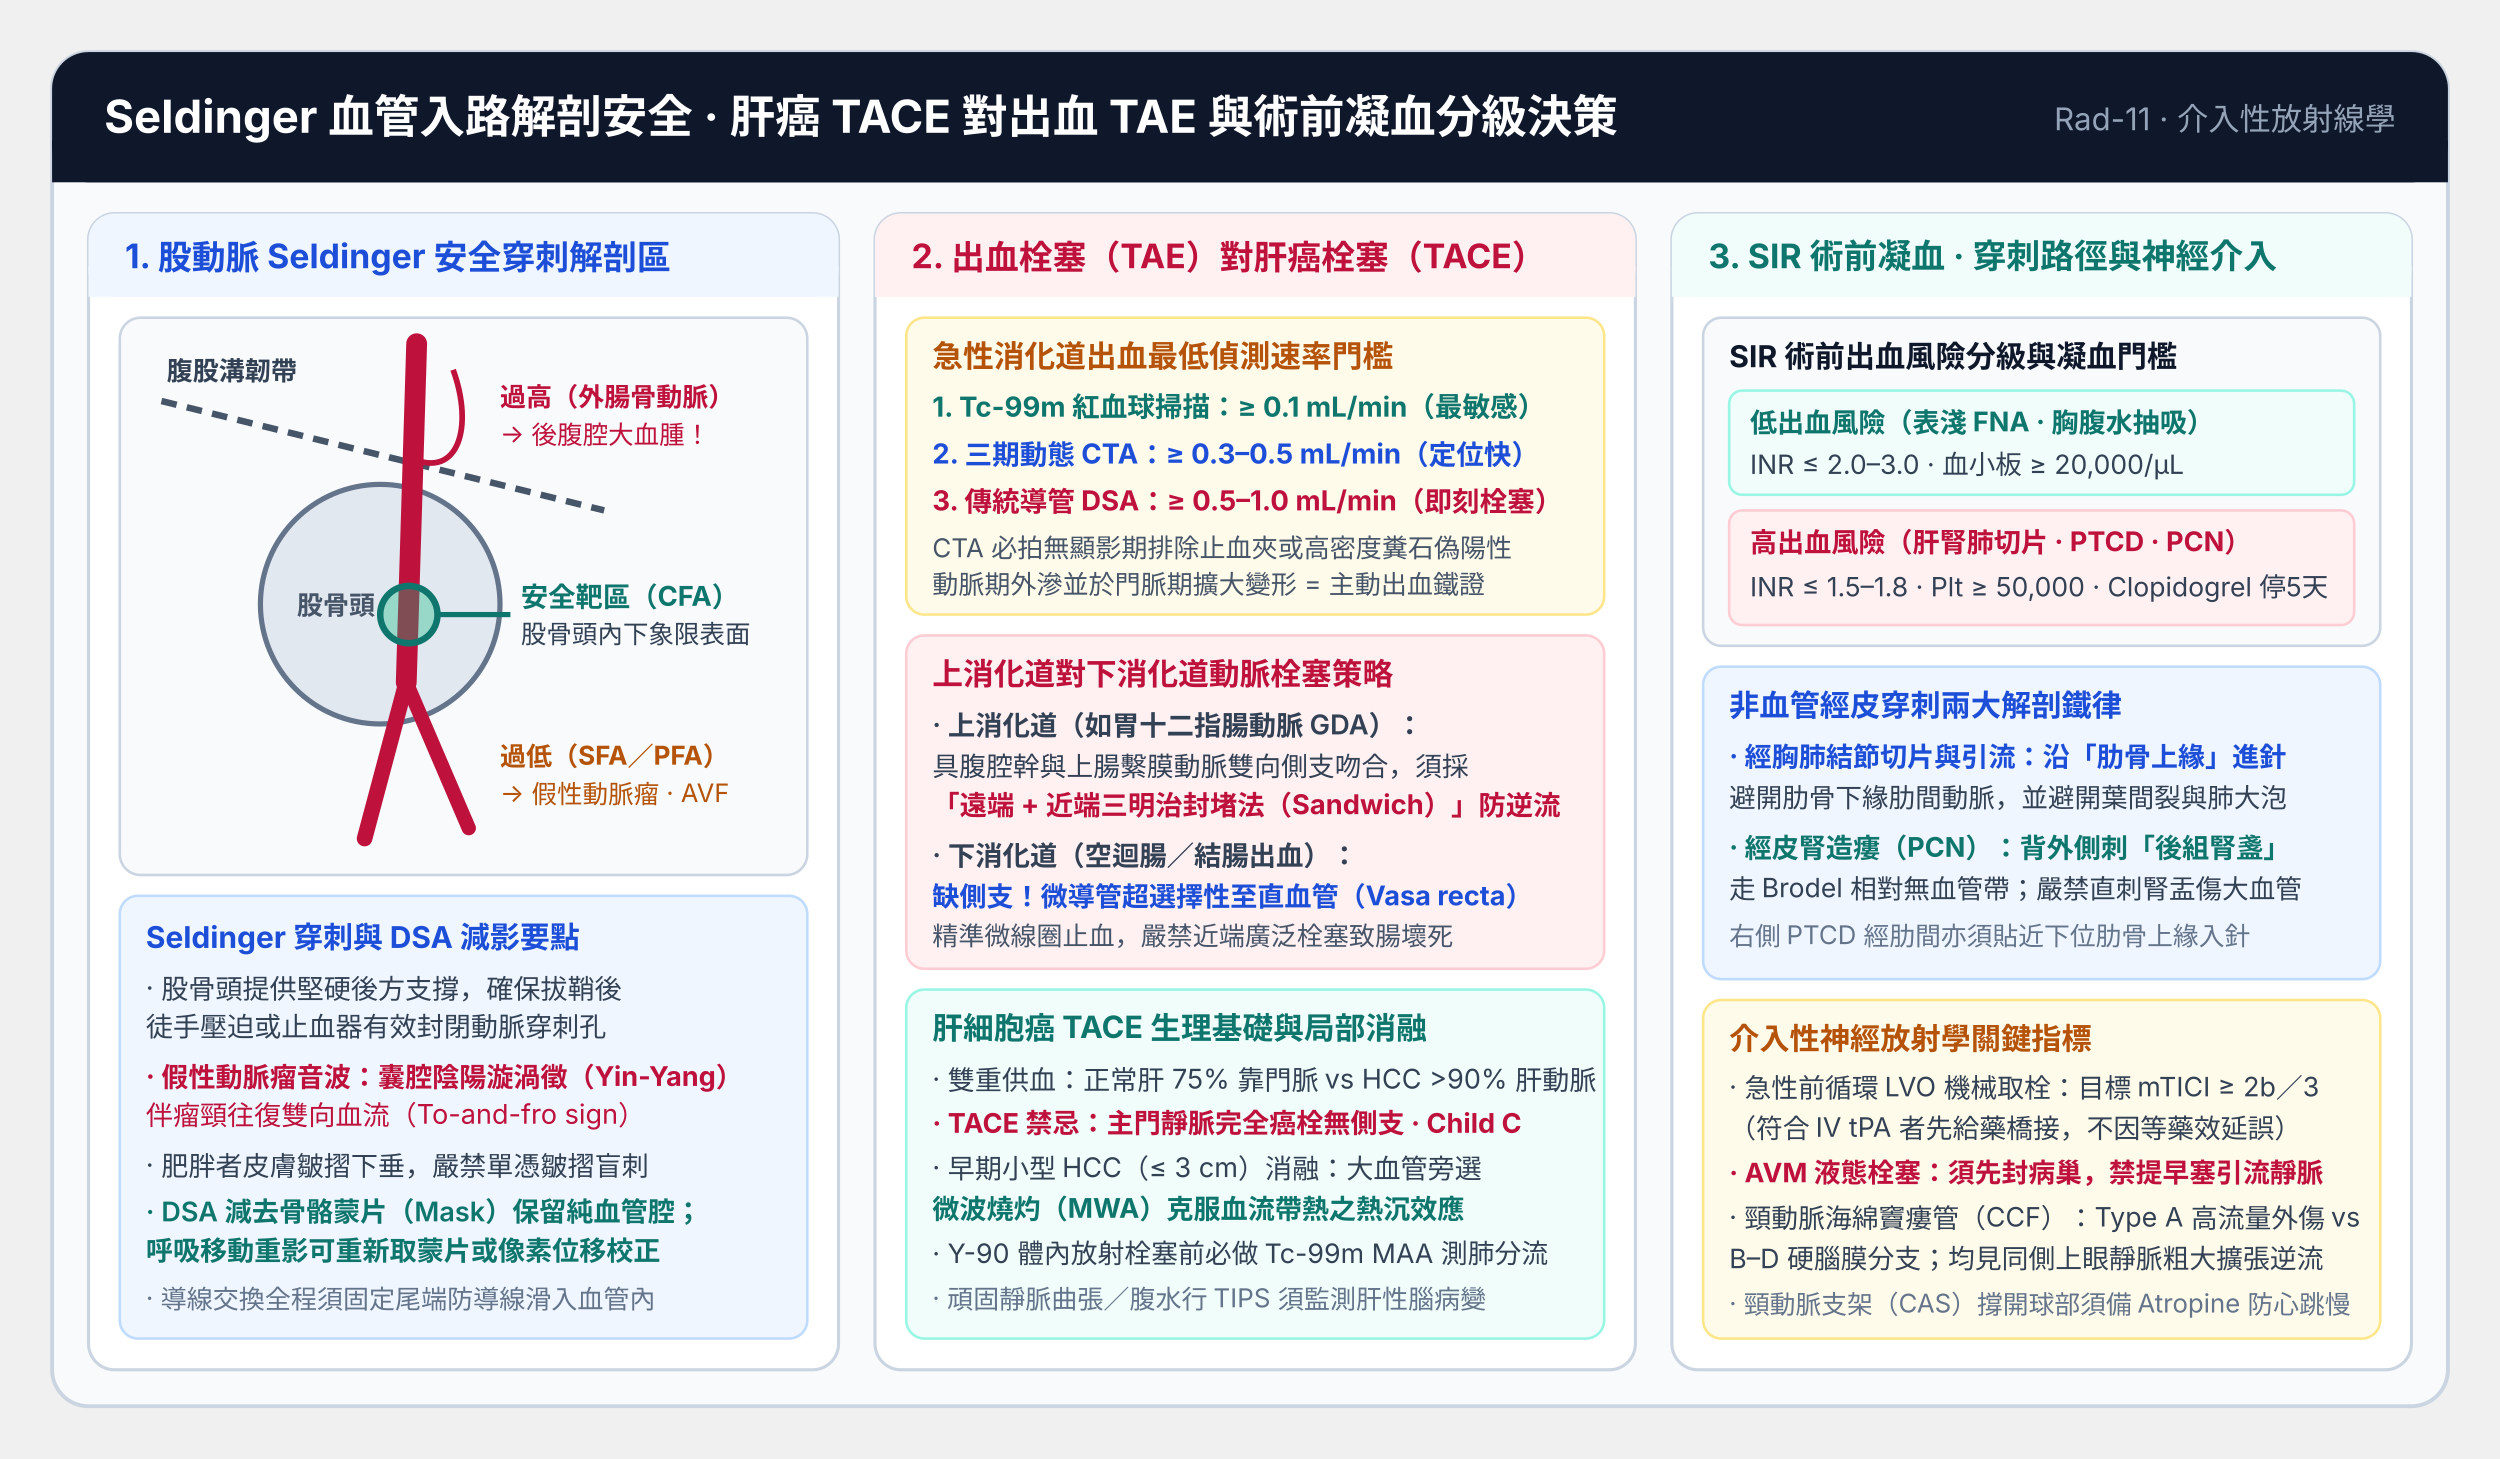
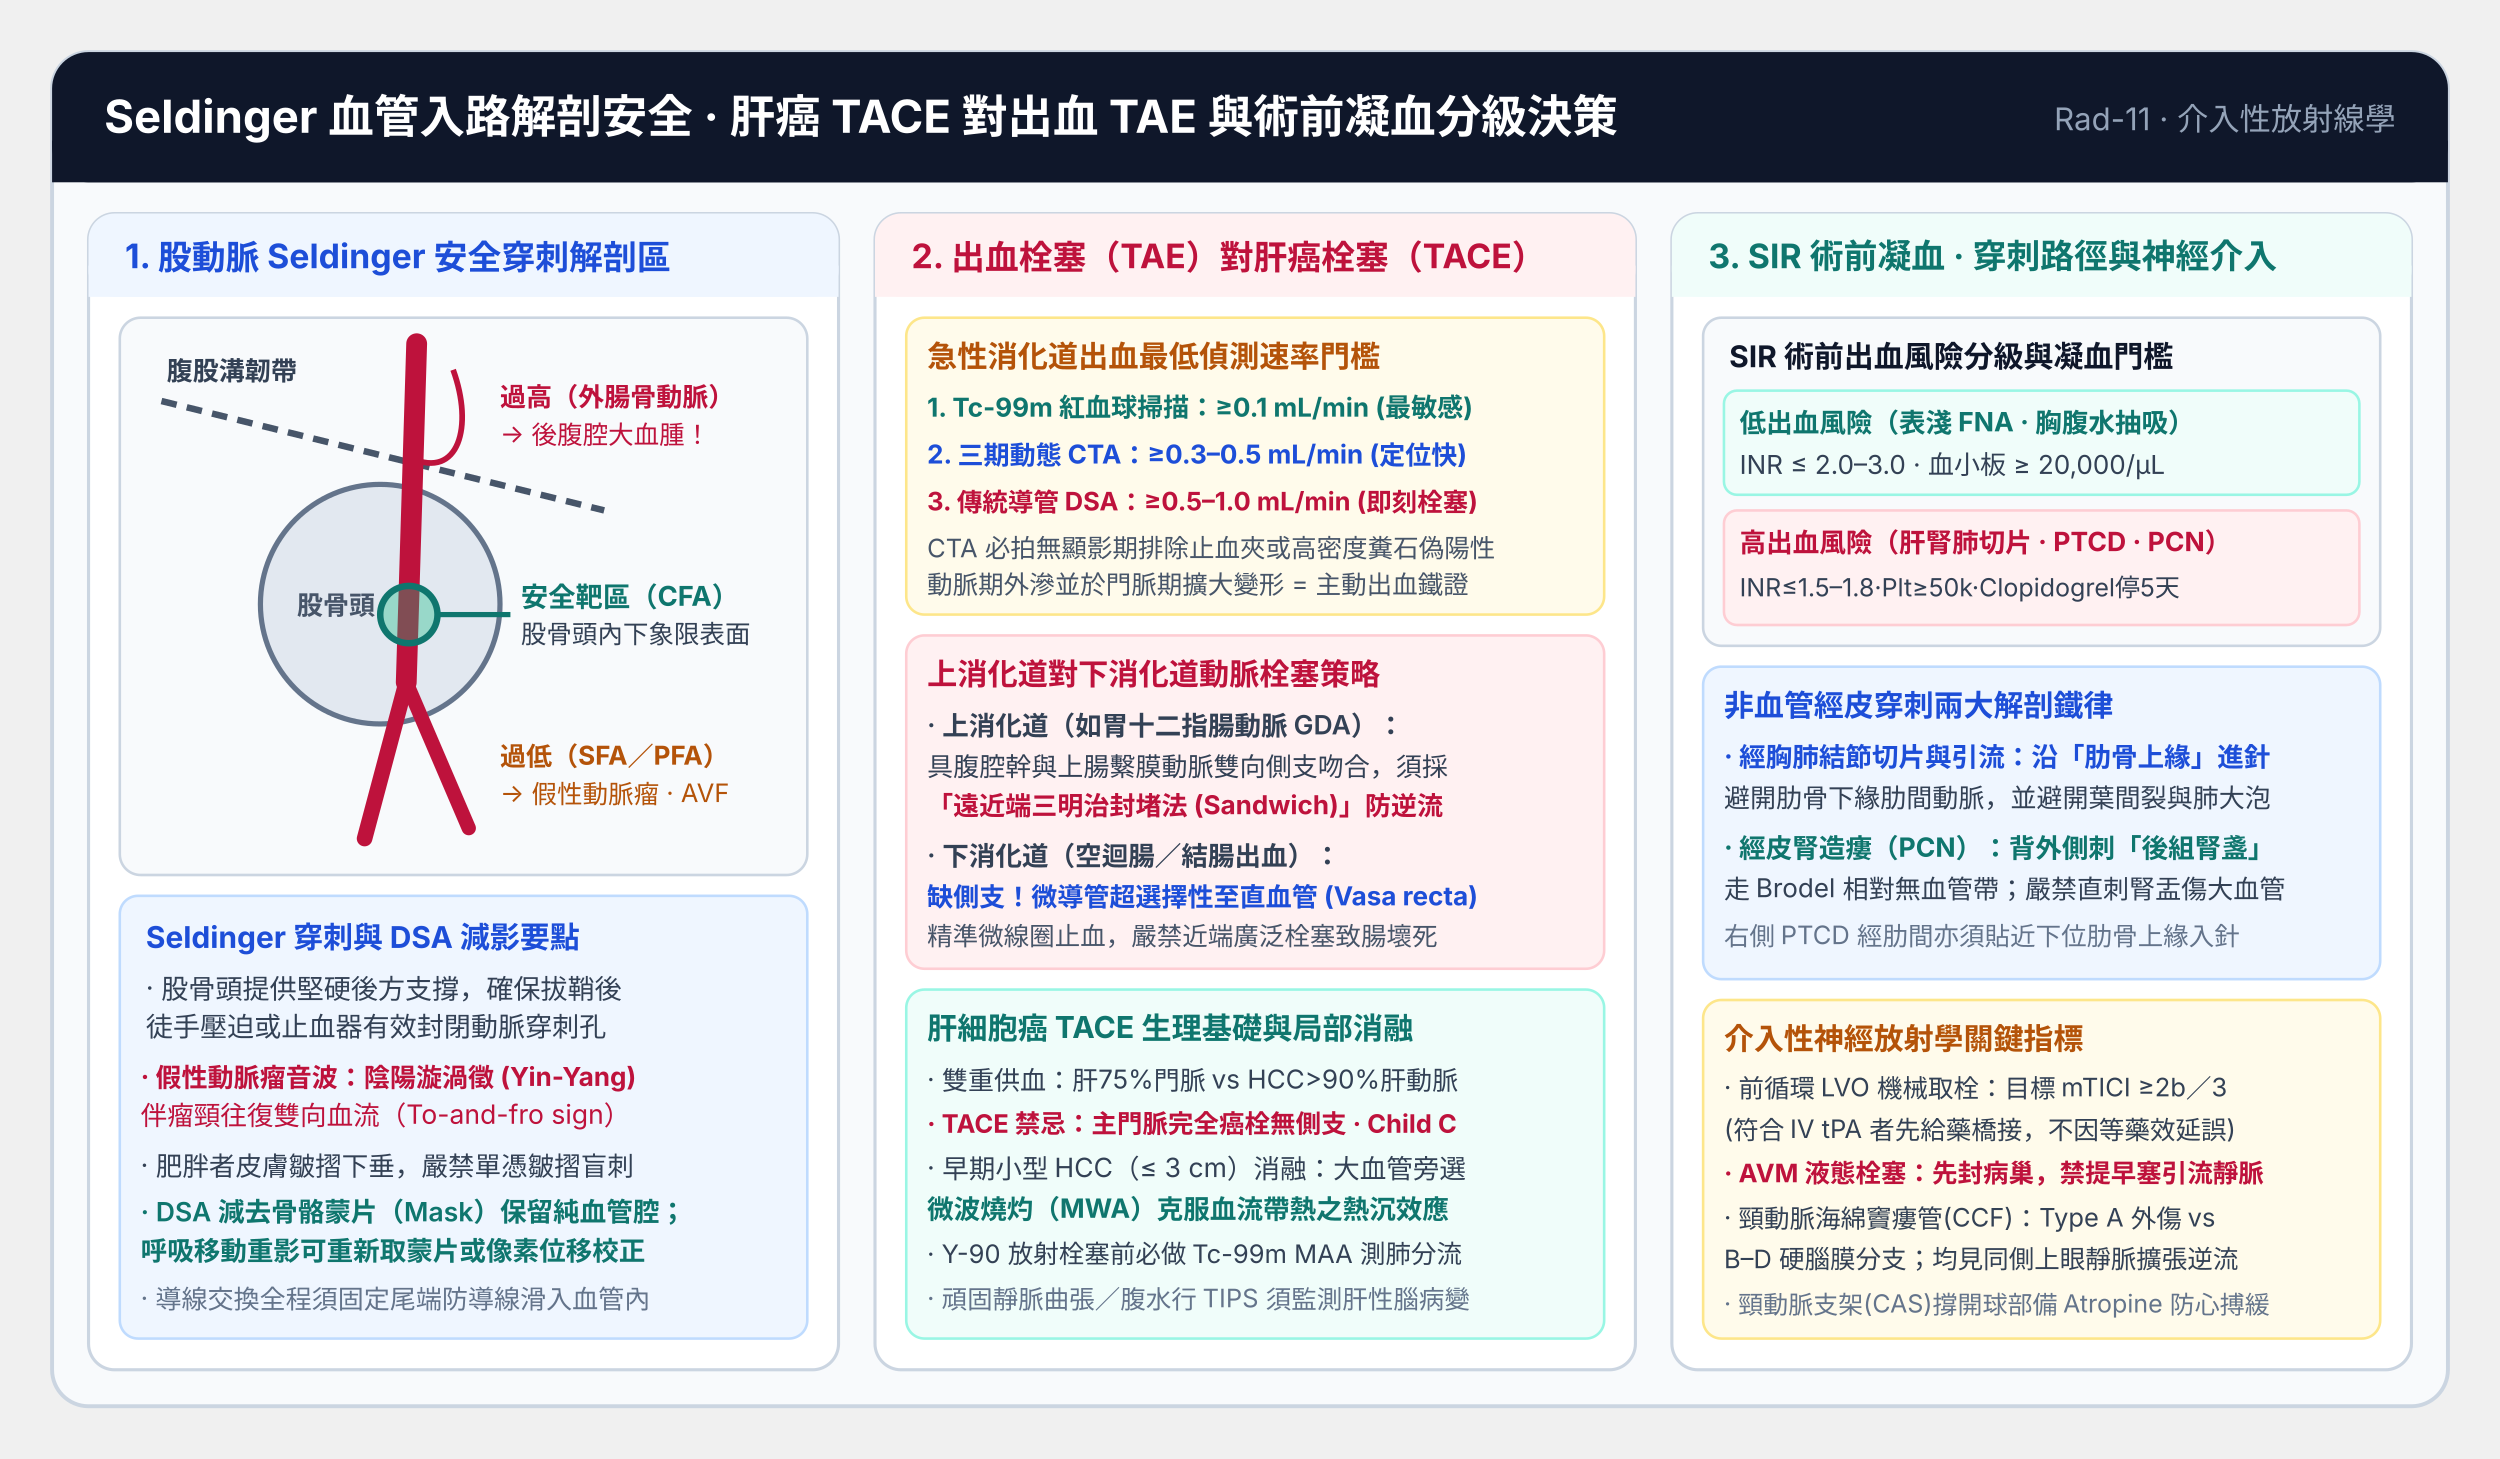
<svg xmlns="http://www.w3.org/2000/svg" viewBox="0 0 960 560" width="960" height="560" role="img" aria-labelledby="rad11-title rad11-desc" font-family="system-ui, -apple-system, 'Noto Sans TC', sans-serif">
  <rect x="20" y="20" width="920" height="520" rx="14" fill="#f8fafc" stroke="#cbd5e1" stroke-width="1.5" />
  <rect x="20" y="20" width="920" height="50" rx="14" fill="#0f172a" />
  <rect x="20" y="54" width="920" height="16" fill="#0f172a" />
  <text x="40" y="51" fill="#ffffff" font-size="17.5" font-weight="700">Seldinger 血管入路解剖安全 · 肝癌 TACE 對出血 TAE 與術前凝血分級決策</text>
  <text x="920" y="50" fill="#94a3b8" font-size="12" text-anchor="end">Rad-11 · 介入性放射線學</text>
  <rect x="34" y="82" width="288" height="444" rx="10" fill="#ffffff" stroke="#cbd5e1" stroke-width="1.2" />
  <rect x="34" y="82" width="288" height="32" rx="10" fill="#eff6ff" />
  <rect x="34" y="102" width="288" height="12" fill="#eff6ff" />
  <text x="48" y="103" fill="#1d4ed8" font-size="13" font-weight="700">1. 股動脈 Seldinger 安全穿刺解剖區</text>
  <rect x="46" y="122" width="264" height="214" rx="8" fill="#f8fafc" stroke="#cbd5e1" />
  <circle cx="146" cy="232" r="46" fill="#e2e8f0" stroke="#64748b" stroke-width="2" />
  <text x="114" y="236" fill="#475569" font-size="10" font-weight="700">股骨頭</text>
  <line x1="62" y1="154" x2="232" y2="196" stroke="#475569" stroke-width="2.5" stroke-dasharray="6,4" />
  <text x="64" y="146" fill="#334155" font-size="10" font-weight="700">腹股溝韌帶</text>
  <path d="M160,132 L156,262" stroke="#be123c" stroke-width="8" stroke-linecap="round" />
  <path d="M156,262 L140,322" stroke="#be123c" stroke-width="6" stroke-linecap="round" />
  <path d="M156,262 L180,318" stroke="#be123c" stroke-width="5.5" stroke-linecap="round" />
  <path d="M158,176 C176,184 182,164 174,142" fill="none" stroke="#be123c" stroke-width="2.2" />
  <circle cx="157" cy="236" r="11" fill="#10b981" fill-opacity="0.35" stroke="#0f766e" stroke-width="2.5" />
  <line x1="196" y1="236" x2="168" y2="236" stroke="#0f766e" stroke-width="2" />
  <text x="192" y="156" fill="#be123c" font-size="10" font-weight="700">過高（外腸骨動脈）</text>
  <text x="192" y="170" fill="#be123c" font-size="9.8">→ 後腹腔大血腫！</text>
  <text x="200" y="233" fill="#0f766e" font-size="10.5" font-weight="700">安全靶區（CFA）</text>
  <text x="200" y="247" fill="#334155" font-size="9.8">股骨頭內下象限表面</text>
  <text x="192" y="294" fill="#b45309" font-size="10" font-weight="700">過低（SFA／PFA）</text>
  <text x="192" y="308" fill="#b45309" font-size="9.8">→ 假性動脈瘤 · AVF</text>
  <rect x="46" y="344" width="264" height="170" rx="7" fill="#eff6ff" stroke="#bfdbfe" />
  <text x="56" y="364" fill="#1d4ed8" font-size="11.5" font-weight="700">Seldinger 穿刺與 DSA 減影要點</text>
  <text x="56" y="383" fill="#334155" font-size="10.4">· 股骨頭提供堅硬後方支撐，確保拔鞘後</text>
  <text x="56" y="398" fill="#334155" font-size="10.4">  徒手壓迫或止血器有效封閉動脈穿刺孔</text>
-   <text x="56" y="417" fill="#be123c" font-size="10.4" font-weight="700">· 假性動脈瘤音波：囊腔陰陽漩渦徵（Yin-Yang）</text>
-   <text x="56" y="432" fill="#be123c" font-size="10.4">  伴瘤頸往復雙向血流（To-and-fro sign）</text>
-   <text x="56" y="451" fill="#334155" font-size="10.4">· 肥胖者皮膚皺摺下垂，嚴禁單憑皺摺盲刺</text>
-   <text x="56" y="469" fill="#0f766e" font-size="10.4" font-weight="600">· DSA 減去骨骼蒙片（Mask）保留純血管腔；</text>
-   <text x="56" y="484" fill="#0f766e" font-size="10.4" font-weight="600">  呼吸移動重影可重新取蒙片或像素位移校正</text>
-   <text x="56" y="502" fill="#64748b" font-size="10">· 導線交換全程須固定尾端防導線滑入血管內</text>
+   <text x="54" y="417" fill="#be123c" font-size="10" font-weight="700">· 假性動脈瘤音波：陰陽漩渦徵 (Yin-Yang)</text>
+   <text x="54" y="432" fill="#be123c" font-size="10.2">  伴瘤頸往復雙向血流（To-and-fro sign）</text>
+   <text x="54" y="451" fill="#334155" font-size="10.2">· 肥胖者皮膚皺摺下垂，嚴禁單憑皺摺盲刺</text>
+   <text x="54" y="469" fill="#0f766e" font-size="10.2" font-weight="600">· DSA 減去骨骼蒙片（Mask）保留純血管腔；</text>
+   <text x="54" y="484" fill="#0f766e" font-size="10.2" font-weight="600">  呼吸移動重影可重新取蒙片或像素位移校正</text>
+   <text x="54" y="502" fill="#64748b" font-size="10">· 導線交換全程須固定尾端防導線滑入血管內</text>
  <rect x="336" y="82" width="292" height="444" rx="10" fill="#ffffff" stroke="#cbd5e1" stroke-width="1.2" />
  <rect x="336" y="82" width="292" height="32" rx="10" fill="#fff1f2" />
  <rect x="336" y="102" width="292" height="12" fill="#fff1f2" />
  <text x="350" y="103" fill="#be123c" font-size="13" font-weight="700">2. 出血栓塞（TAE）對肝癌栓塞（TACE）</text>
  <rect x="348" y="122" width="268" height="114" rx="7" fill="#fffbeb" stroke="#fde68a" />
-   <text x="358" y="141" fill="#b45309" font-size="11.8" font-weight="700">急性消化道出血最低偵測速率門檻</text>
-   <text x="358" y="160" fill="#0f766e" font-size="10.6" font-weight="700">1. Tc-99m 紅血球掃描：≥ 0.1 mL/min（最敏感）</text>
-   <text x="358" y="178" fill="#1d4ed8" font-size="10.6" font-weight="700">2. 三期動態 CTA：≥ 0.3–0.5 mL/min（定位快）</text>
-   <text x="358" y="196" fill="#be123c" font-size="10.6" font-weight="700">3. 傳統導管 DSA：≥ 0.5–1.0 mL/min（即刻栓塞）</text>
-   <text x="358" y="214" fill="#475569" font-size="10">CTA 必拍無顯影期排除止血夾或高密度糞石偽陽性</text>
-   <text x="358" y="228" fill="#475569" font-size="10">動脈期外滲並於門脈期擴大變形 = 主動出血鐵證</text>
+   <text x="356" y="141" fill="#b45309" font-size="11.6" font-weight="700">急性消化道出血最低偵測速率門檻</text>
+   <text x="356" y="160" fill="#0f766e" font-size="10" font-weight="700">1. Tc-99m 紅血球掃描：≥0.1 mL/min (最敏感)</text>
+   <text x="356" y="178" fill="#1d4ed8" font-size="10" font-weight="700">2. 三期動態 CTA：≥0.3–0.5 mL/min (定位快)</text>
+   <text x="356" y="196" fill="#be123c" font-size="9.8" font-weight="700">3. 傳統導管 DSA：≥0.5–1.0 mL/min (即刻栓塞)</text>
+   <text x="356" y="214" fill="#475569" font-size="9.8">CTA 必拍無顯影期排除止血夾或高密度糞石偽陽性</text>
+   <text x="356" y="228" fill="#475569" font-size="9.8">動脈期外滲並於門脈期擴大變形 = 主動出血鐵證</text>
  <rect x="348" y="244" width="268" height="128" rx="7" fill="#fff1f2" stroke="#fecdd3" />
-   <text x="358" y="263" fill="#be123c" font-size="11.8" font-weight="700">上消化道對下消化道動脈栓塞策略</text>
-   <text x="358" y="282" fill="#334155" font-size="10.5" font-weight="600">· 上消化道（如胃十二指腸動脈 GDA）：</text>
-   <text x="358" y="298" fill="#334155" font-size="10.3">  具腹腔幹與上腸繫膜動脈雙向側支吻合，須採</text>
-   <text x="358" y="313" fill="#be123c" font-size="10.5" font-weight="700">  「遠端 + 近端三明治封堵法（Sandwich）」防逆流</text>
-   <text x="358" y="332" fill="#334155" font-size="10.5" font-weight="600">· 下消化道（空迴腸／結腸出血）：</text>
-   <text x="358" y="348" fill="#1d4ed8" font-size="10.4" font-weight="700">  缺側支！微導管超選擇性至直血管（Vasa recta）</text>
-   <text x="358" y="363" fill="#475569" font-size="10">  精準微線圈止血，嚴禁近端廣泛栓塞致腸壞死</text>
+   <text x="356" y="263" fill="#be123c" font-size="11.6" font-weight="700">上消化道對下消化道動脈栓塞策略</text>
+   <text x="356" y="282" fill="#334155" font-size="10.2" font-weight="600">· 上消化道（如胃十二指腸動脈 GDA）：</text>
+   <text x="356" y="298" fill="#334155" font-size="10">  具腹腔幹與上腸繫膜動脈雙向側支吻合，須採</text>
+   <text x="356" y="313" fill="#be123c" font-size="10" font-weight="700">  「遠近端三明治封堵法 (Sandwich)」防逆流</text>
+   <text x="356" y="332" fill="#334155" font-size="10.2" font-weight="600">· 下消化道（空迴腸／結腸出血）：</text>
+   <text x="356" y="348" fill="#1d4ed8" font-size="10" font-weight="700">  缺側支！微導管超選擇性至直血管 (Vasa recta)</text>
+   <text x="356" y="363" fill="#475569" font-size="9.8">  精準微線圈止血，嚴禁近端廣泛栓塞致腸壞死</text>
  <rect x="348" y="380" width="268" height="134" rx="7" fill="#f0fdfa" stroke="#99f6e4" />
-   <text x="358" y="399" fill="#0f766e" font-size="11.8" font-weight="700">肝細胞癌 TACE 生理基礎與局部消融</text>
-   <text x="358" y="418" fill="#334155" font-size="10.4">· 雙重供血：正常肝 75% 靠門脈 vs HCC &gt;90% 肝動脈</text>
-   <text x="358" y="435" fill="#be123c" font-size="10.4" font-weight="700">· TACE 禁忌：主門靜脈完全癌栓無側支 · Child C</text>
-   <text x="358" y="452" fill="#334155" font-size="10.4">· 早期小型 HCC（≤ 3 cm）消融：大血管旁選</text>
-   <text x="358" y="468" fill="#0f766e" font-size="10.4" font-weight="700">  微波燒灼（MWA）克服血流帶熱之熱沉效應</text>
-   <text x="358" y="485" fill="#334155" font-size="10.3">· Y-90 體內放射栓塞前必做 Tc-99m MAA 測肺分流</text>
-   <text x="358" y="502" fill="#64748b" font-size="10">· 頑固靜脈曲張／腹水行 TIPS 須監測肝性腦病變</text>
+   <text x="356" y="399" fill="#0f766e" font-size="11.6" font-weight="700">肝細胞癌 TACE 生理基礎與局部消融</text>
+   <text x="356" y="418" fill="#334155" font-size="10">· 雙重供血：肝75%門脈 vs HCC&gt;90%肝動脈</text>
+   <text x="356" y="435" fill="#be123c" font-size="9.8" font-weight="700">· TACE 禁忌：主門脈完全癌栓無側支 · Child C</text>
+   <text x="356" y="452" fill="#334155" font-size="10.2">· 早期小型 HCC（≤ 3 cm）消融：大血管旁選</text>
+   <text x="356" y="468" fill="#0f766e" font-size="10.2" font-weight="700">  微波燒灼（MWA）克服血流帶熱之熱沉效應</text>
+   <text x="356" y="485" fill="#334155" font-size="9.8">· Y-90 放射栓塞前必做 Tc-99m MAA 測肺分流</text>
+   <text x="356" y="502" fill="#64748b" font-size="9.8">· 頑固靜脈曲張／腹水行 TIPS 須監測肝性腦病變</text>
  <rect x="642" y="82" width="284" height="444" rx="10" fill="#ffffff" stroke="#cbd5e1" stroke-width="1.2" />
  <rect x="642" y="82" width="284" height="32" rx="10" fill="#f0fdfa" />
  <rect x="642" y="102" width="284" height="12" fill="#f0fdfa" />
  <text x="656" y="103" fill="#0f766e" font-size="13" font-weight="700">3. SIR 術前凝血 · 穿刺路徑與神經介入</text>
  <rect x="654" y="122" width="260" height="126" rx="7" fill="#f8fafc" stroke="#cbd5e1" />
-   <text x="664" y="141" fill="#0f172a" font-size="11.6" font-weight="700">SIR 術前出血風險分級與凝血門檻</text>
-   <rect x="664" y="150" width="240" height="40" rx="5" fill="#f0fdfa" stroke="#99f6e4" />
-   <text x="672" y="166" fill="#0f766e" font-size="10.4" font-weight="700">低出血風險（表淺 FNA · 胸腹水抽吸）</text>
-   <text x="672" y="182" fill="#334155" font-size="10.2">INR ≤ 2.0–3.0 · 血小板 ≥ 20,000/μL</text>
-   <rect x="664" y="196" width="240" height="44" rx="5" fill="#fff1f2" stroke="#fecdd3" />
-   <text x="672" y="212" fill="#be123c" font-size="10.4" font-weight="700">高出血風險（肝腎肺切片 · PTCD · PCN）</text>
-   <text x="672" y="229" fill="#334155" font-size="10.2">INR ≤ 1.5–1.8 · Plt ≥ 50,000 · Clopidogrel 停5天</text>
+   <text x="664" y="141" fill="#0f172a" font-size="11.5" font-weight="700">SIR 術前出血風險分級與凝血門檻</text>
+   <rect x="662" y="150" width="244" height="40" rx="5" fill="#f0fdfa" stroke="#99f6e4" />
+   <text x="668" y="166" fill="#0f766e" font-size="10.2" font-weight="700">低出血風險（表淺 FNA · 胸腹水抽吸）</text>
+   <text x="668" y="182" fill="#334155" font-size="10">INR ≤ 2.0–3.0 · 血小板 ≥ 20,000/μL</text>
+   <rect x="662" y="196" width="244" height="44" rx="5" fill="#fff1f2" stroke="#fecdd3" />
+   <text x="668" y="212" fill="#be123c" font-size="10.2" font-weight="700">高出血風險（肝腎肺切片 · PTCD · PCN）</text>
+   <text x="668" y="229" fill="#334155" font-size="9.6">INR≤1.5–1.8·Plt≥50k·Clopidogrel停5天</text>
  <rect x="654" y="256" width="260" height="120" rx="7" fill="#eff6ff" stroke="#bfdbfe" />
-   <text x="664" y="275" fill="#1d4ed8" font-size="11.6" font-weight="700">非血管經皮穿刺兩大解剖鐵律</text>
-   <text x="664" y="294" fill="#1d4ed8" font-size="10.4" font-weight="700">· 經胸肺結節切片與引流：沿「肋骨上緣」進針</text>
-   <text x="664" y="310" fill="#334155" font-size="10.2">  避開肋骨下緣肋間動脈，並避開葉間裂與肺大泡</text>
-   <text x="664" y="329" fill="#0f766e" font-size="10.4" font-weight="700">· 經皮腎造瘻（PCN）：背外側刺「後組腎盞」</text>
-   <text x="664" y="345" fill="#334155" font-size="10.2">  走 Brodel 相對無血管帶；嚴禁直刺腎盂傷大血管</text>
-   <text x="664" y="363" fill="#64748b" font-size="9.9">右側 PTCD 經肋間亦須貼近下位肋骨上緣入針</text>
+   <text x="662" y="275" fill="#1d4ed8" font-size="11.5" font-weight="700">非血管經皮穿刺兩大解剖鐵律</text>
+   <text x="662" y="294" fill="#1d4ed8" font-size="10.2" font-weight="700">· 經胸肺結節切片與引流：沿「肋骨上緣」進針</text>
+   <text x="662" y="310" fill="#334155" font-size="10">  避開肋骨下緣肋間動脈，並避開葉間裂與肺大泡</text>
+   <text x="662" y="329" fill="#0f766e" font-size="10.2" font-weight="700">· 經皮腎造瘻（PCN）：背外側刺「後組腎盞」</text>
+   <text x="662" y="345" fill="#334155" font-size="10">  走 Brodel 相對無血管帶；嚴禁直刺腎盂傷大血管</text>
+   <text x="662" y="363" fill="#64748b" font-size="9.8">右側 PTCD 經肋間亦須貼近下位肋骨上緣入針</text>
  <rect x="654" y="384" width="260" height="130" rx="7" fill="#fffbeb" stroke="#fde68a" />
-   <text x="664" y="403" fill="#b45309" font-size="11.6" font-weight="700">介入性神經放射學關鍵指標</text>
-   <text x="664" y="421" fill="#334155" font-size="10.3">· 急性前循環 LVO 機械取栓：目標 mTICI ≥ 2b／3</text>
-   <text x="664" y="437" fill="#334155" font-size="10.3">  （符合 IV tPA 者先給藥橋接，不因等藥效延誤）</text>
-   <text x="664" y="454" fill="#be123c" font-size="10.3" font-weight="700">· AVM 液態栓塞：須先封病巢，禁提早塞引流靜脈</text>
-   <text x="664" y="471" fill="#334155" font-size="10.3">· 頸動脈海綿竇瘻管（CCF）：Type A 高流量外傷 vs</text>
-   <text x="664" y="487" fill="#334155" font-size="10.3">  B–D 硬腦膜分支；均見同側上眼靜脈粗大擴張逆流</text>
-   <text x="664" y="504" fill="#64748b" font-size="9.9">· 頸動脈支架（CAS）撐開球部須備 Atropine 防心跳慢</text>
+   <text x="662" y="403" fill="#b45309" font-size="11.5" font-weight="700">介入性神經放射學關鍵指標</text>
+   <text x="662" y="421" fill="#334155" font-size="9.8">· 前循環 LVO 機械取栓：目標 mTICI ≥2b／3</text>
+   <text x="662" y="437" fill="#334155" font-size="9.8">  (符合 IV tPA 者先給藥橋接，不因等藥效延誤)</text>
+   <text x="662" y="454" fill="#be123c" font-size="9.8" font-weight="700">· AVM 液態栓塞：先封病巢，禁提早塞引流靜脈</text>
+   <text x="662" y="471" fill="#334155" font-size="9.8">· 頸動脈海綿竇瘻管(CCF)：Type A 外傷 vs</text>
+   <text x="662" y="487" fill="#334155" font-size="9.8">  B–D 硬腦膜分支；均見同側上眼靜脈擴張逆流</text>
+   <text x="662" y="504" fill="#64748b" font-size="9.6">· 頸動脈支架(CAS)撐開球部備 Atropine 防心搏緩</text>
</svg>
